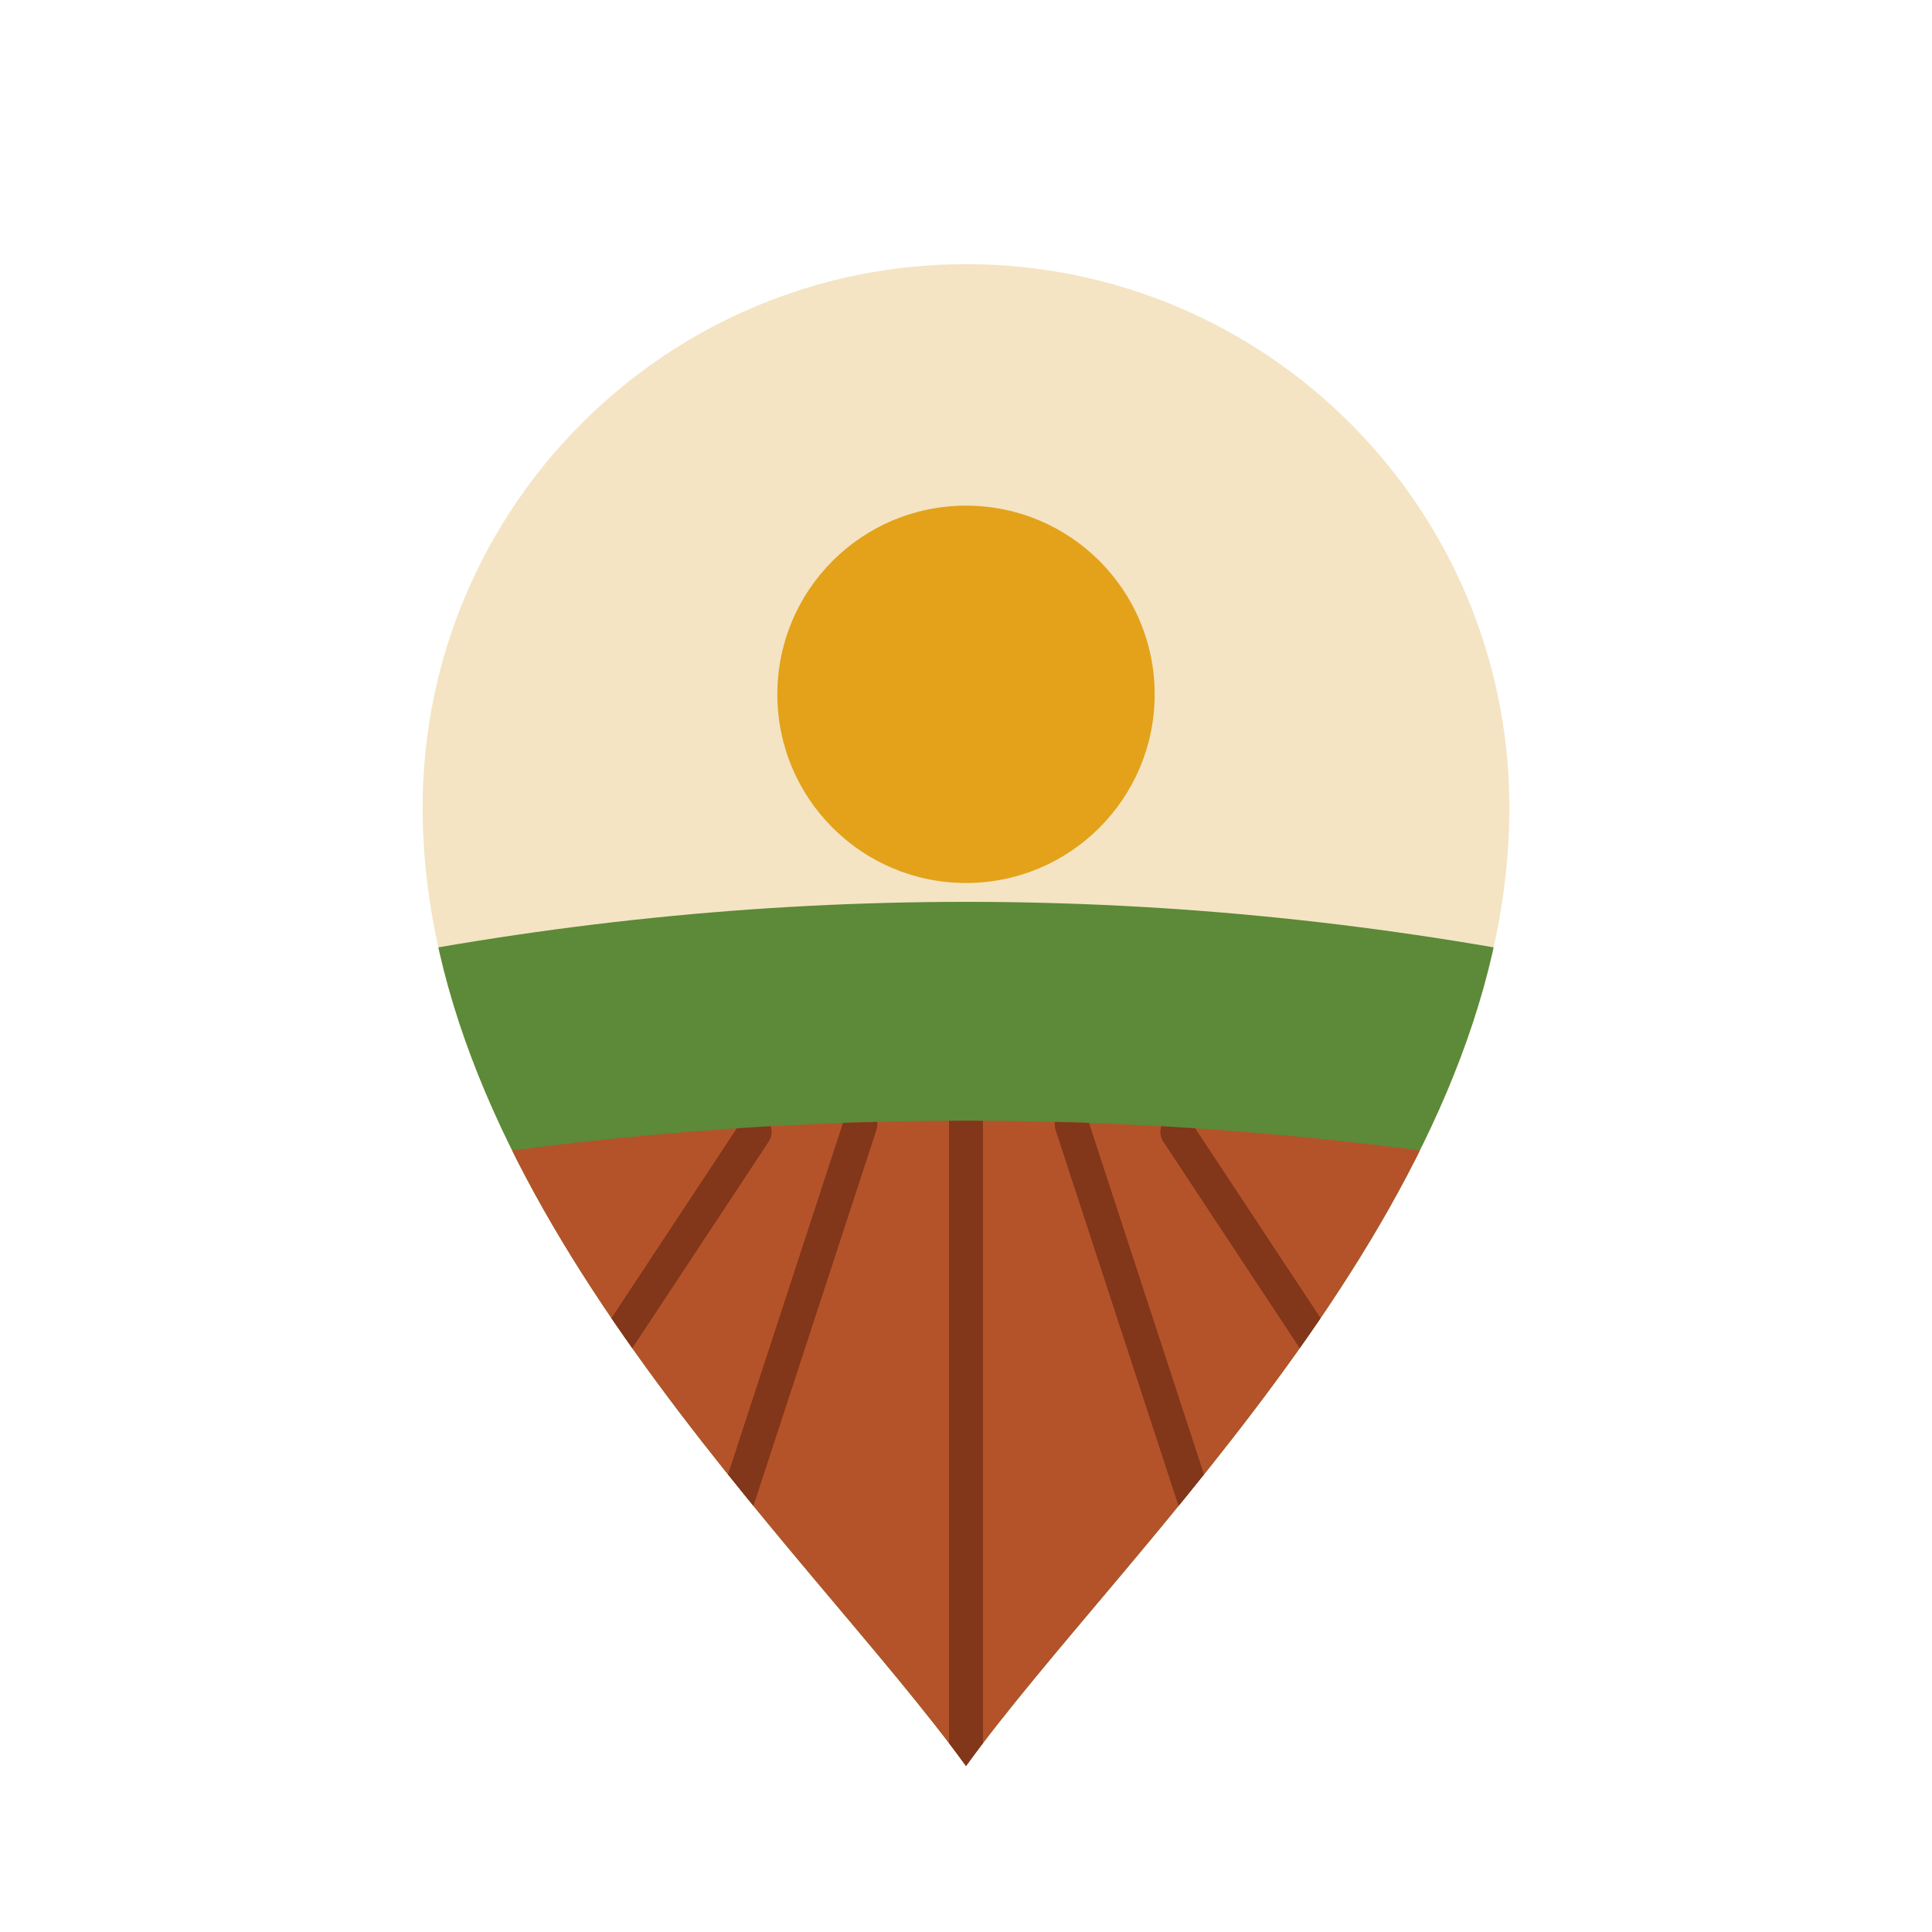
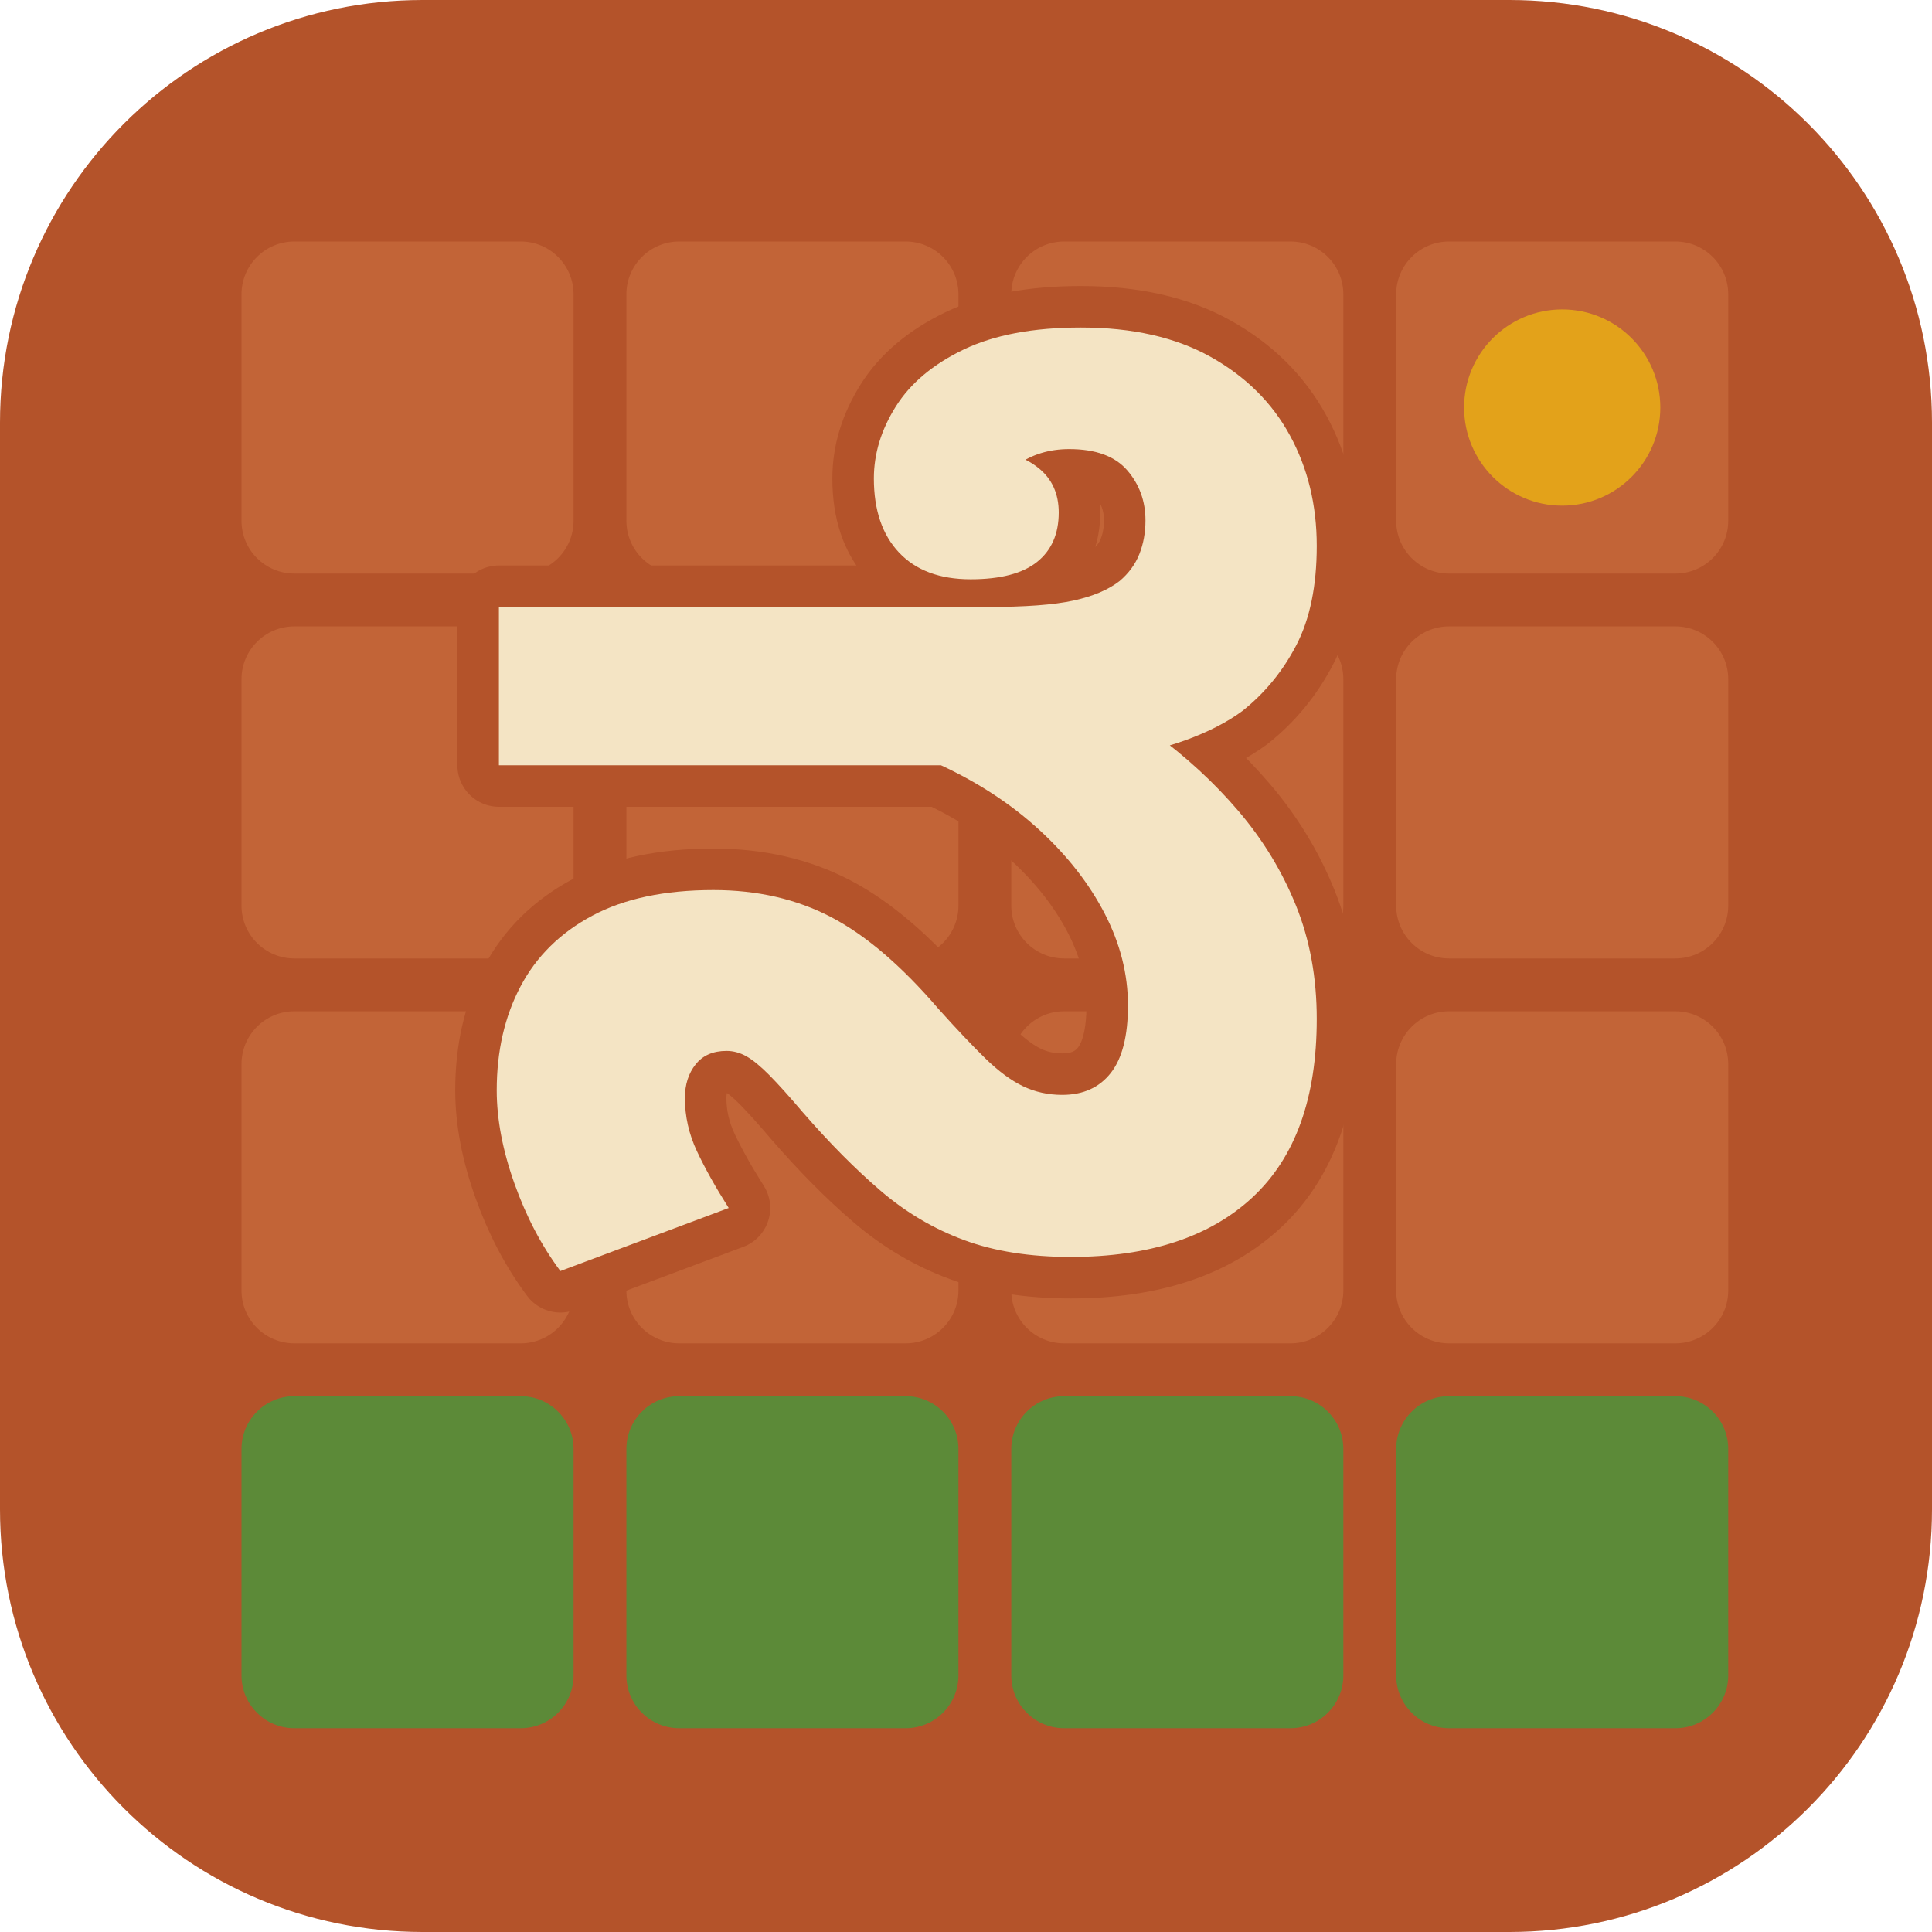
<svg xmlns="http://www.w3.org/2000/svg" viewBox="0 0 512 512">
-   <defs>
-     <clipPath id="pin">
-       <path d="M256 468 C214 410 112 318 112 214 A144 144 0 1 1 400 214 C400 318 298 410 256 468 Z" />
-     </clipPath>
-     <clipPath id="earth">
-       <path d="M90 312 Q256 282 422 312 L422 512 L90 512 Z" />
-     </clipPath>
-   </defs>
-   <g clip-path="url(#pin)">
-     <rect width="512" height="512" fill="#F4E4C4" />
-     <circle cx="256" cy="184" r="50" fill="#E3A21A" />
-     <path d="M90 256 Q256 222 422 256 L422 512 L90 512 Z" fill="#5C8A38" />
-     <path d="M90 312 Q256 282 422 312 L422 512 L90 512 Z" fill="#B4532A" />
-     <g clip-path="url(#earth)" stroke="#82361A" stroke-width="9" stroke-linecap="round" fill="none">
-       <path d="M200 300 L60 512" />
-       <path d="M228 298 L158 512" />
-       <path d="M256 296 L256 512" />
-       <path d="M284 298 L354 512" />
-       <path d="M312 300 L452 512" />
-     </g>
+   <rect width="512" height="512" rx="112" fill="#B4532A" />
+   <g fill="#C26437">
+     <rect x="64" y="64" width="88" height="88" rx="14" />
+     <rect x="166" y="64" width="88" height="88" rx="14" />
+     <rect x="268" y="64" width="88" height="88" rx="14" />
+     <rect x="64" y="166" width="88" height="88" rx="14" />
+     <rect x="166" y="166" width="88" height="88" rx="14" />
+     <rect x="268" y="166" width="88" height="88" rx="14" />
+     <rect x="370" y="166" width="88" height="88" rx="14" />
+     <rect x="64" y="268" width="88" height="88" rx="14" />
+     <rect x="166" y="268" width="88" height="88" rx="14" />
+     <rect x="268" y="268" width="88" height="88" rx="14" />
+     <rect x="370" y="268" width="88" height="88" rx="14" />
+     <rect x="370" y="64" width="88" height="88" rx="14" />
  </g>
+   <g fill="#5C8A38">
+     <rect x="64" y="370" width="88" height="88" rx="14" />
+     <rect x="166" y="370" width="88" height="88" rx="14" />
+     <rect x="268" y="370" width="88" height="88" rx="14" />
+     <rect x="370" y="370" width="88" height="88" rx="14" />
+   </g>
+   <circle cx="414" cy="108" r="26" fill="#E3A21A" />
+   <path d="M283.761 333.1Q267.584 333.1 255.515 328.646Q243.446 324.192 233.396 315.585Q223.346 306.977 212.73 294.746Q207.4 288.469 203.892 284.927Q200.384 281.384 197.823 279.942Q195.261 278.5 192.538 278.5Q187.184 278.5 184.346 282.077Q181.507 285.654 181.507 290.985Q181.507 298.277 184.68 305.05Q187.853 311.823 193.115 320.131L148.508 336.838Q141.008 326.8 136.323 313.623Q131.638 300.446 131.638 288.931Q131.638 273.377 137.938 261.423Q144.238 249.469 156.954 242.673Q169.669 235.877 189.054 235.877Q206.523 235.877 220.254 243.042Q233.984 250.208 248.615 267.262Q255.769 275.246 261.042 280.404Q266.315 285.562 271.103 287.858Q275.892 290.154 281.5 290.154Q289.808 290.154 294.365 284.35Q298.923 278.546 298.923 266.454Q298.923 254.015 292.75 242.108Q286.577 230.2 275.511 220.011Q264.446 209.823 249.377 202.808H132.215V160.854H261.723Q276.7 160.854 284.465 159.158Q292.231 157.462 296.708 153.977Q300.308 150.931 301.935 146.846Q303.561 142.762 303.561 137.938Q303.561 130.208 298.704 124.611Q293.846 119.015 283.346 119.015Q275.407 119.015 269.476 123.261Q263.546 127.508 263.546 135.815Q263.546 137.292 263.696 139.081Q263.846 140.869 264.284 143.269L249.792 125.546Q252.192 122.246 255.7 120.977Q259.207 119.708 262.184 119.708Q269.8 119.708 275.188 124.012Q280.577 128.315 280.577 135.815Q280.577 144.331 274.819 148.923Q269.061 153.515 257.246 153.515Q244.946 153.515 238.265 146.442Q231.584 139.369 231.584 126.792Q231.584 116.985 237.388 107.742Q243.192 98.5 255.342 92.65Q267.492 86.8 286.461 86.8Q306.93 86.8 320.834 94.577Q334.738 102.354 341.846 115.392Q348.953 128.431 348.953 144.654Q348.953 160.531 343.565 170.927Q338.177 181.323 329.223 188.431Q323.223 192.861 314.269 196.127Q305.315 199.392 293.062 201.1Q280.808 202.808 264.769 202.808H258.884L305.707 194.246Q318.515 203.569 328.23 214.969Q337.946 226.369 343.45 239.985Q348.953 253.6 348.953 270.031Q348.953 301.438 331.969 317.269Q314.984 333.1 283.761 333.1Z" fill="#F4E4C4" stroke="#B4532A" stroke-width="22" stroke-linejoin="round" paint-order="stroke" />
</svg>
